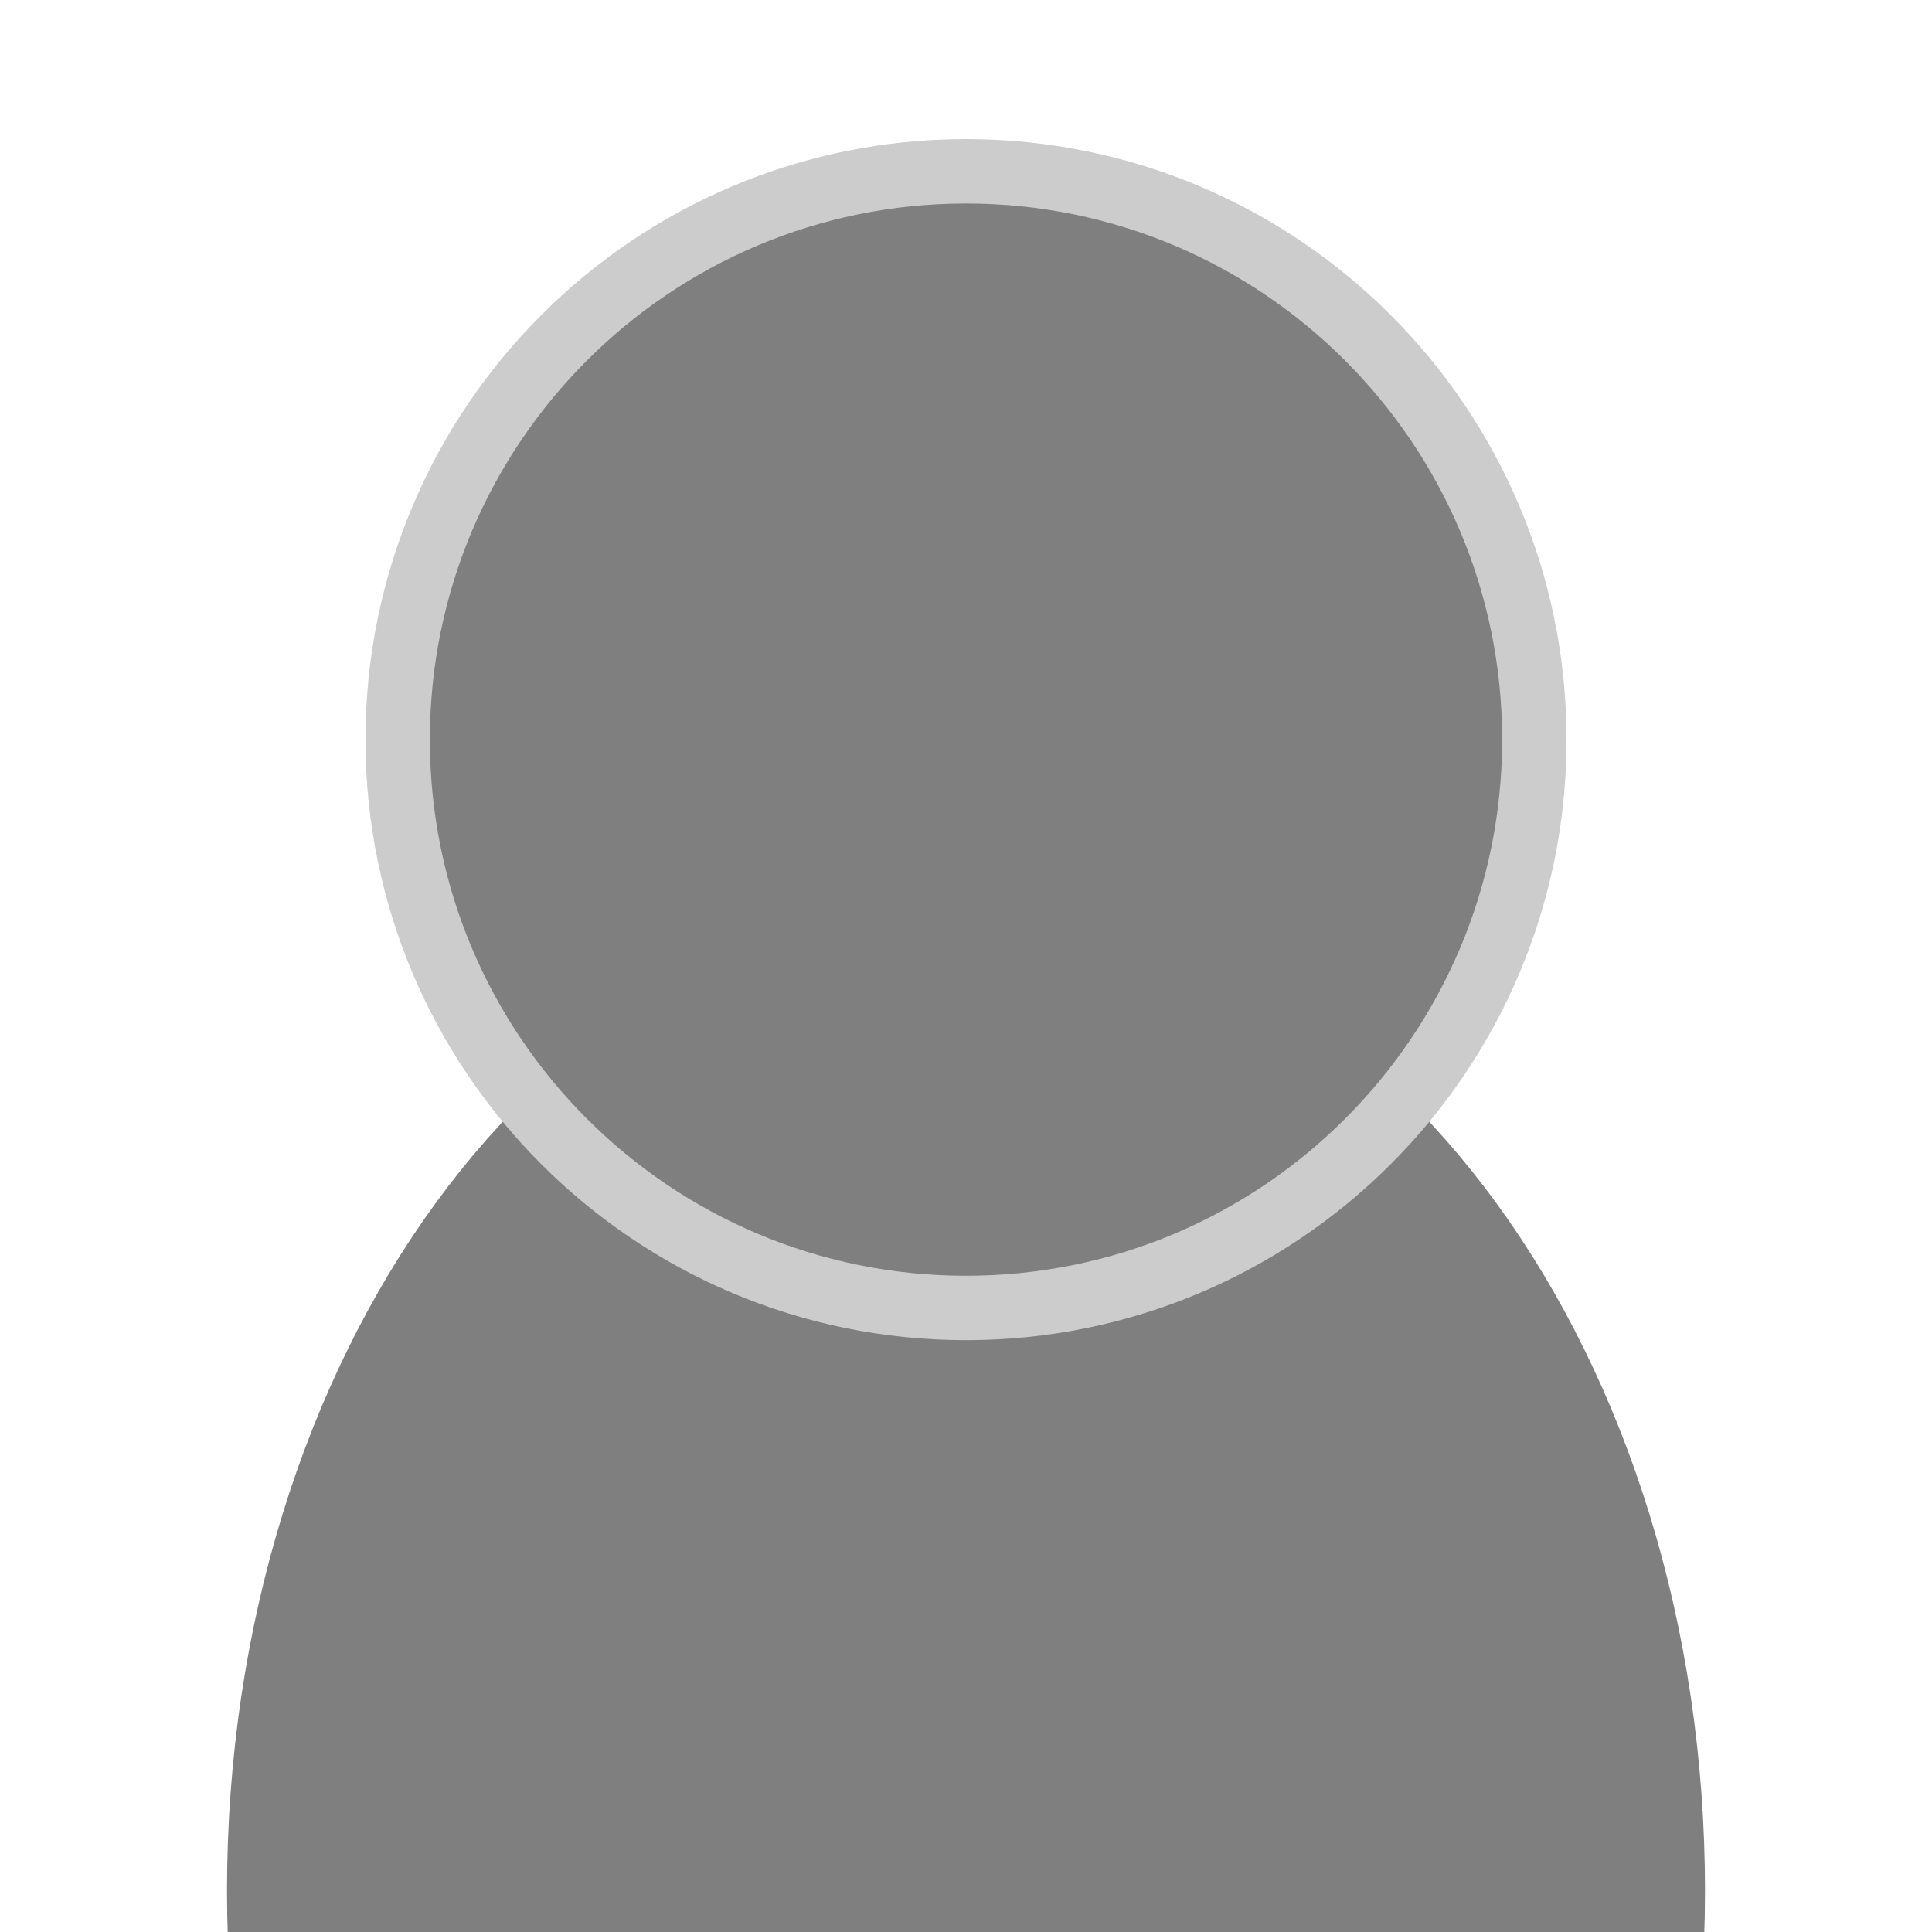
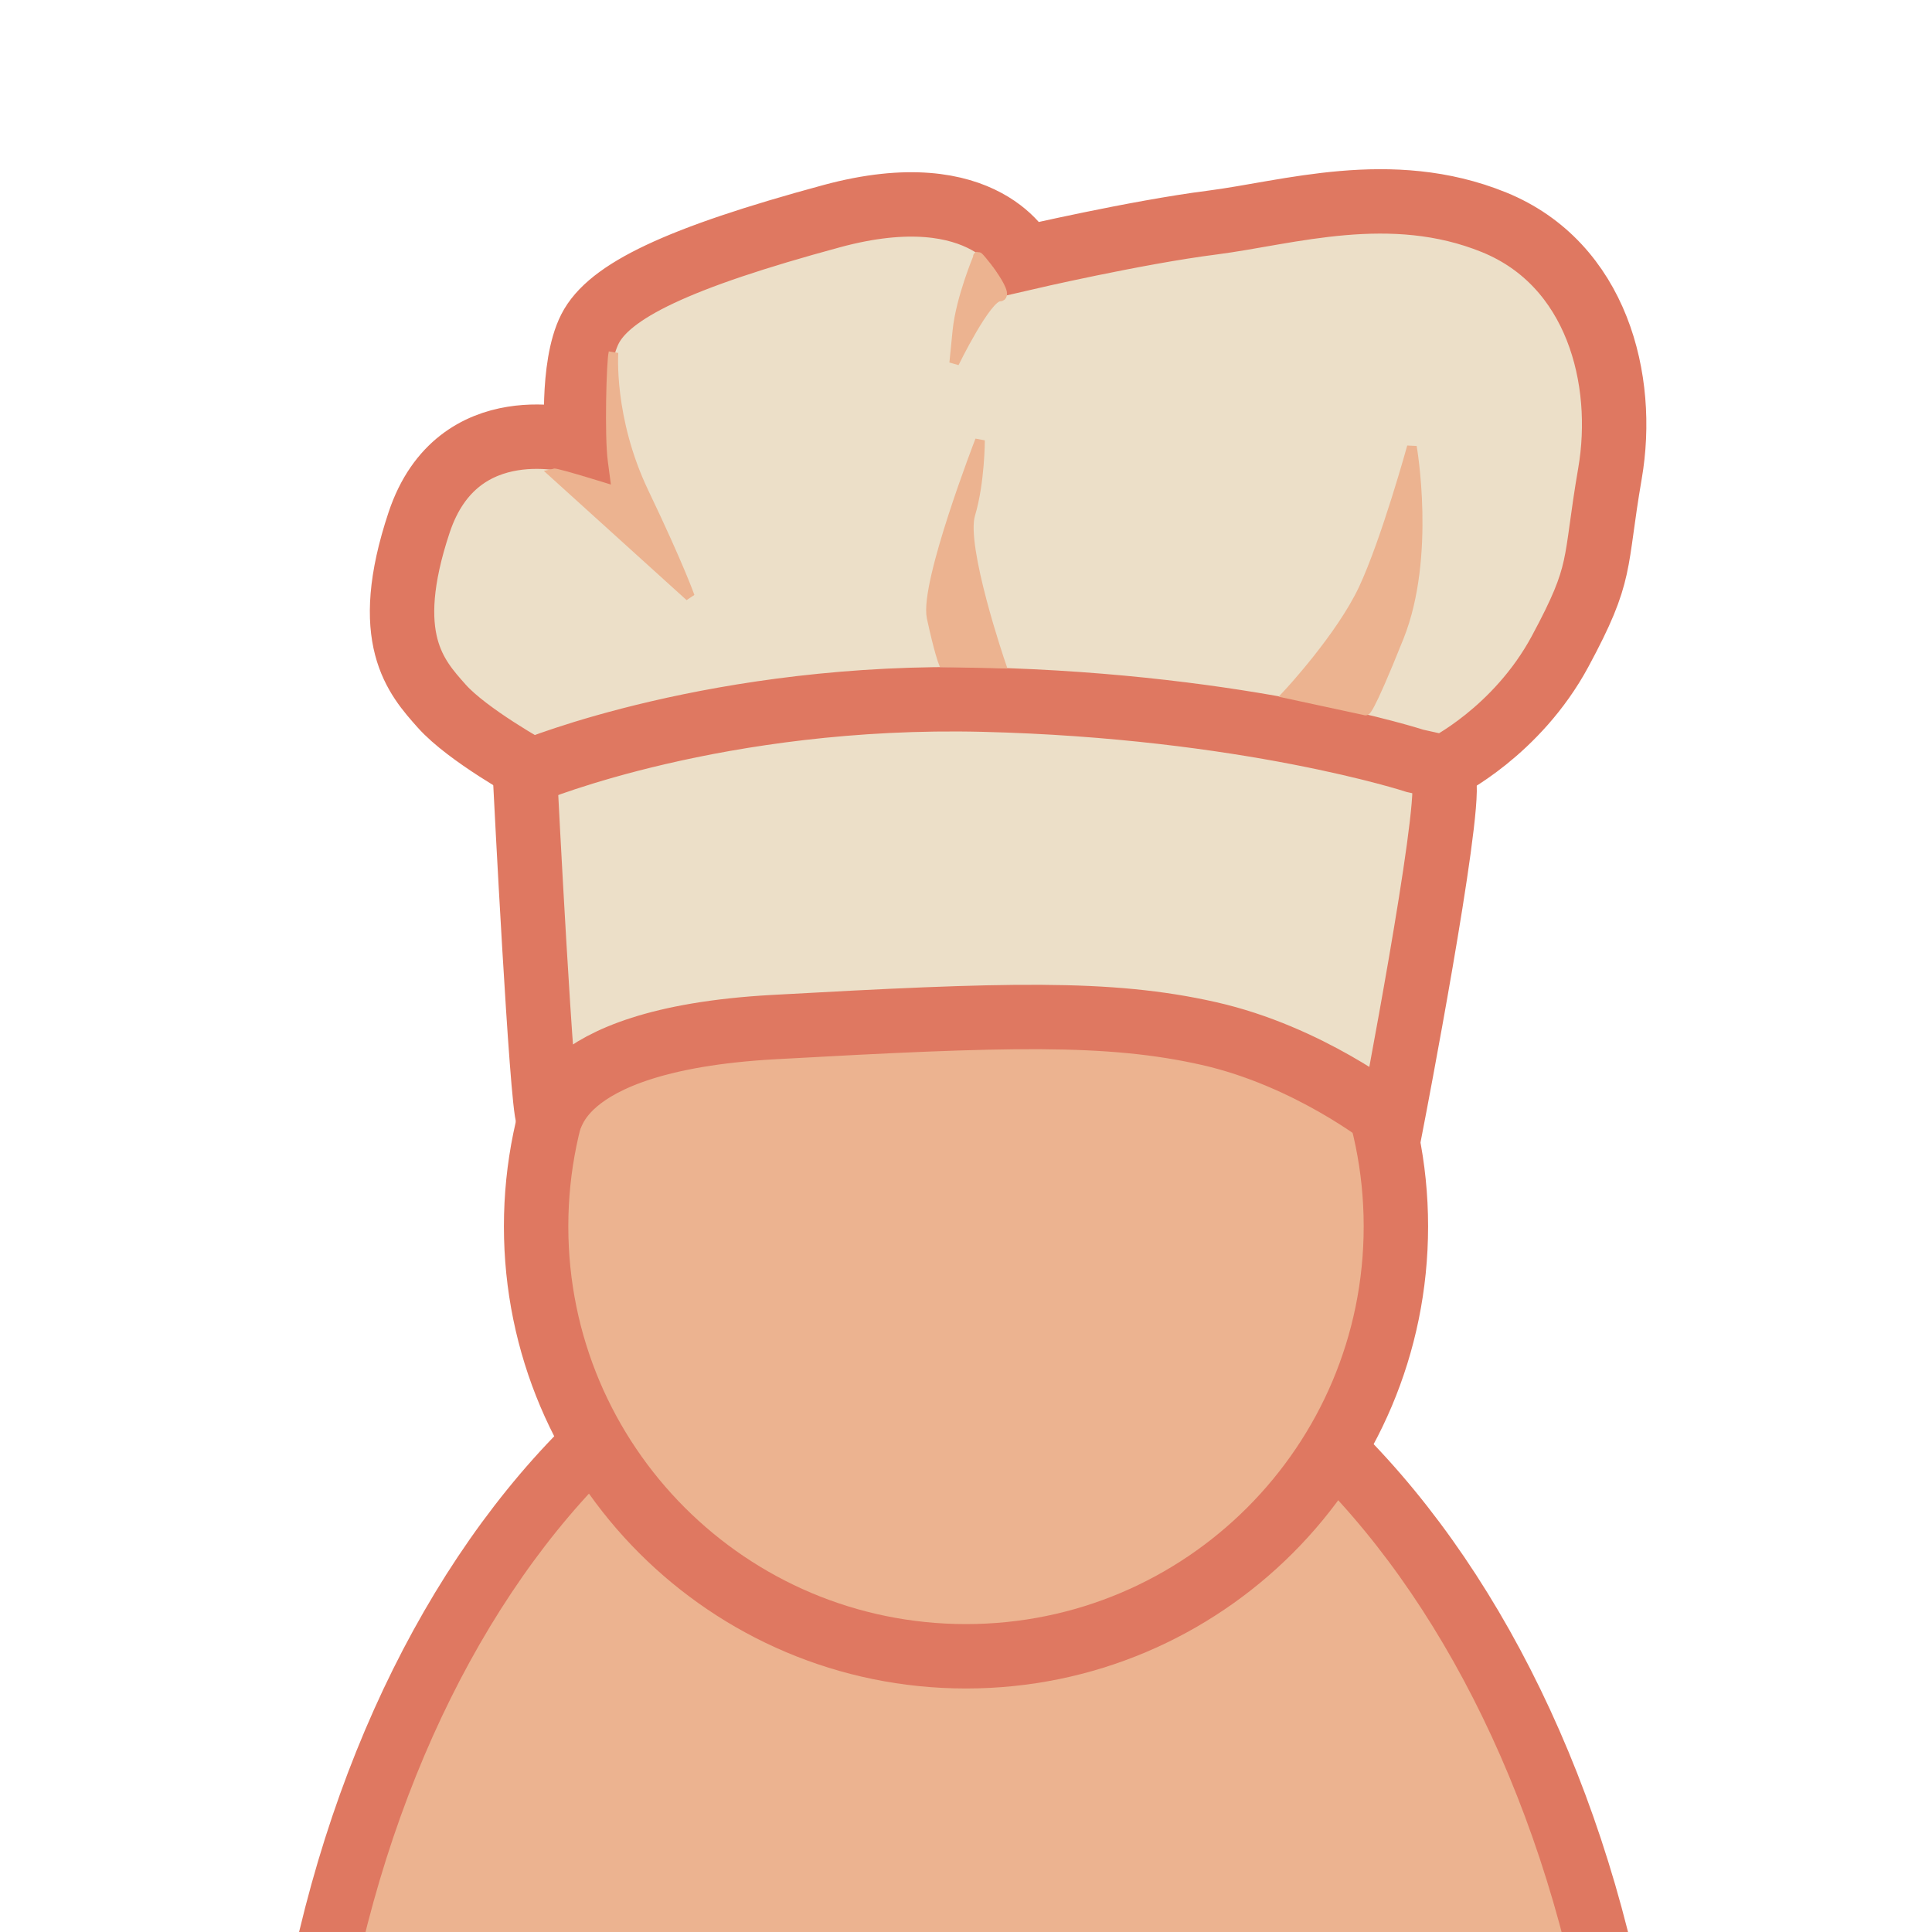
- <svg xmlns="http://www.w3.org/2000/svg" width="600" height="600" style="background-color:#cccccc">
+ <svg xmlns="http://www.w3.org/2000/svg" width="600" height="600" style="background-color:#ecdfc8">
  <g>
-     <ellipse stroke="#7f7f7f" ry="281" rx="204.5" id="svg_1" cy="587.2" cx="300" opacity="NaN" stroke-width="50" fill="#7f7f7f" />
-     <ellipse stroke="#cccccc" stroke-width="20" ry="176.5" rx="176.5" id="svg_3" cy="229.7" cx="300" fill="#7f7f7f" />
+     <ellipse style="fill: rgb(236, 179, 144); stroke: rgb(223, 120, 97); stroke-width: 20px;" cx="323.012" cy="503.561" rx="209.247" ry="310.893" transform="matrix(1, 0, 0.00694, 1, -26.50674, 205.3317)" />
+     <circle style="paint-order: fill; fill: rgb(236, 179, 144); stroke: rgb(223, 120, 97); stroke-width: 20px;" cx="300" cy="380.869" r="133.507" />
+     <path style="fill: rgb(236, 223, 200); stroke: rgb(223, 120, 97); stroke-width: 20px;" d="M 432.472 347 C 432.472 347 450.49 253.597 448.488 242.586 C 446.486 231.575 425.465 223.876 425.465 223.876 C 416.154 207.242 191.909 214.194 180.219 222.875 C 168.529 231.556 163.202 243.896 163.202 243.896 C 163.202 243.896 168.207 342.995 170.209 347 C 172.211 351.005 168.207 322.975 240.279 318.971 C 312.351 314.967 344.384 313.966 375.415 320.973 C 406.446 327.98 430.47 347 430.47 347 L 432.472 347 Z" />
+     <path style="fill: rgb(236, 223, 200); stroke: rgb(223, 120, 97); stroke-width: 20px;" d="M 448.488 238.3 C 448.488 238.3 471.052 227.289 484.525 202.264 C 497.998 177.239 494.995 176.029 500 147 C 505.005 117.971 495.996 82.035 463.964 69.022 C 431.932 56.009 400 66.127 376.416 69.13 C 352.832 72.133 318.358 80.141 318.358 80.141 C 318.358 80.141 306.346 54.115 258.298 67.128 C 210.25 80.141 189.171 90.43 183.222 102.164 C 177.273 113.898 179.218 137.199 179.218 137.199 C 179.218 137.199 142.181 126.188 130.169 162.224 C 118.157 198.26 129.168 210.272 137.176 219.281 C 145.184 228.29 165.204 239.301 165.204 239.301 C 165.204 239.301 223.262 215.277 305.345 217.279 C 387.428 219.281 439.479 236.298 439.479 236.298 L 448.488 238.3 Z" />
+     <path style="stroke-width: 3px; fill: rgb(236, 179, 144); stroke: rgb(236, 179, 144);" d="M 400 215.457 C 400 215.457 416.456 197.815 423.463 182.8 C 430.47 167.785 438.478 138.756 438.478 138.756 C 438.478 138.756 444.484 172.79 434.474 197.815 C 424.464 222.84 424.018 220.633 424.018 220.633 L 400 215.457 Z" />
+     <path style="stroke-width: 3px; stroke: rgb(236, 179, 144); fill: rgb(236, 179, 144);" d="M 310.76 206.07 C 310.76 206.07 298.338 169.787 301.341 159.777 C 304.344 149.767 304.344 136.754 304.344 136.754 C 304.344 136.754 287.057 181.289 289.329 191.809 C 291.601 202.329 292.923 205.662 292.923 205.662 L 310.76 206.07 Z" />
+     <path style="stroke-width: 3px; stroke: rgb(236, 179, 144); fill: rgb(236, 179, 144);" d="M 190.52 109.505 C 190.52 109.505 188.989 129.956 200 152.979 C 211.011 176.002 214.231 185.258 214.231 185.258 L 171.967 147 C 172.882 146.768 191.509 152.603 191.509 152.603 C 191.509 152.603 190.295 143.387 190.256 143.102 C 189.201 135.309 189.846 112.061 190.52 109.505 Z" />
+     <path style="stroke-width: 3px; fill: rgb(236, 179, 144); stroke: rgb(236, 179, 144);" d="M 303.745 79.872 C 303.745 79.872 298.338 92.71 297.337 102.72 C 296.336 112.73 296.336 112.73 296.336 112.73 C 296.336 112.73 306.404 92.111 310.408 92.111 C 314.412 92.111 302.744 77.87 303.745 79.872 Z" />
  </g>
</svg>
